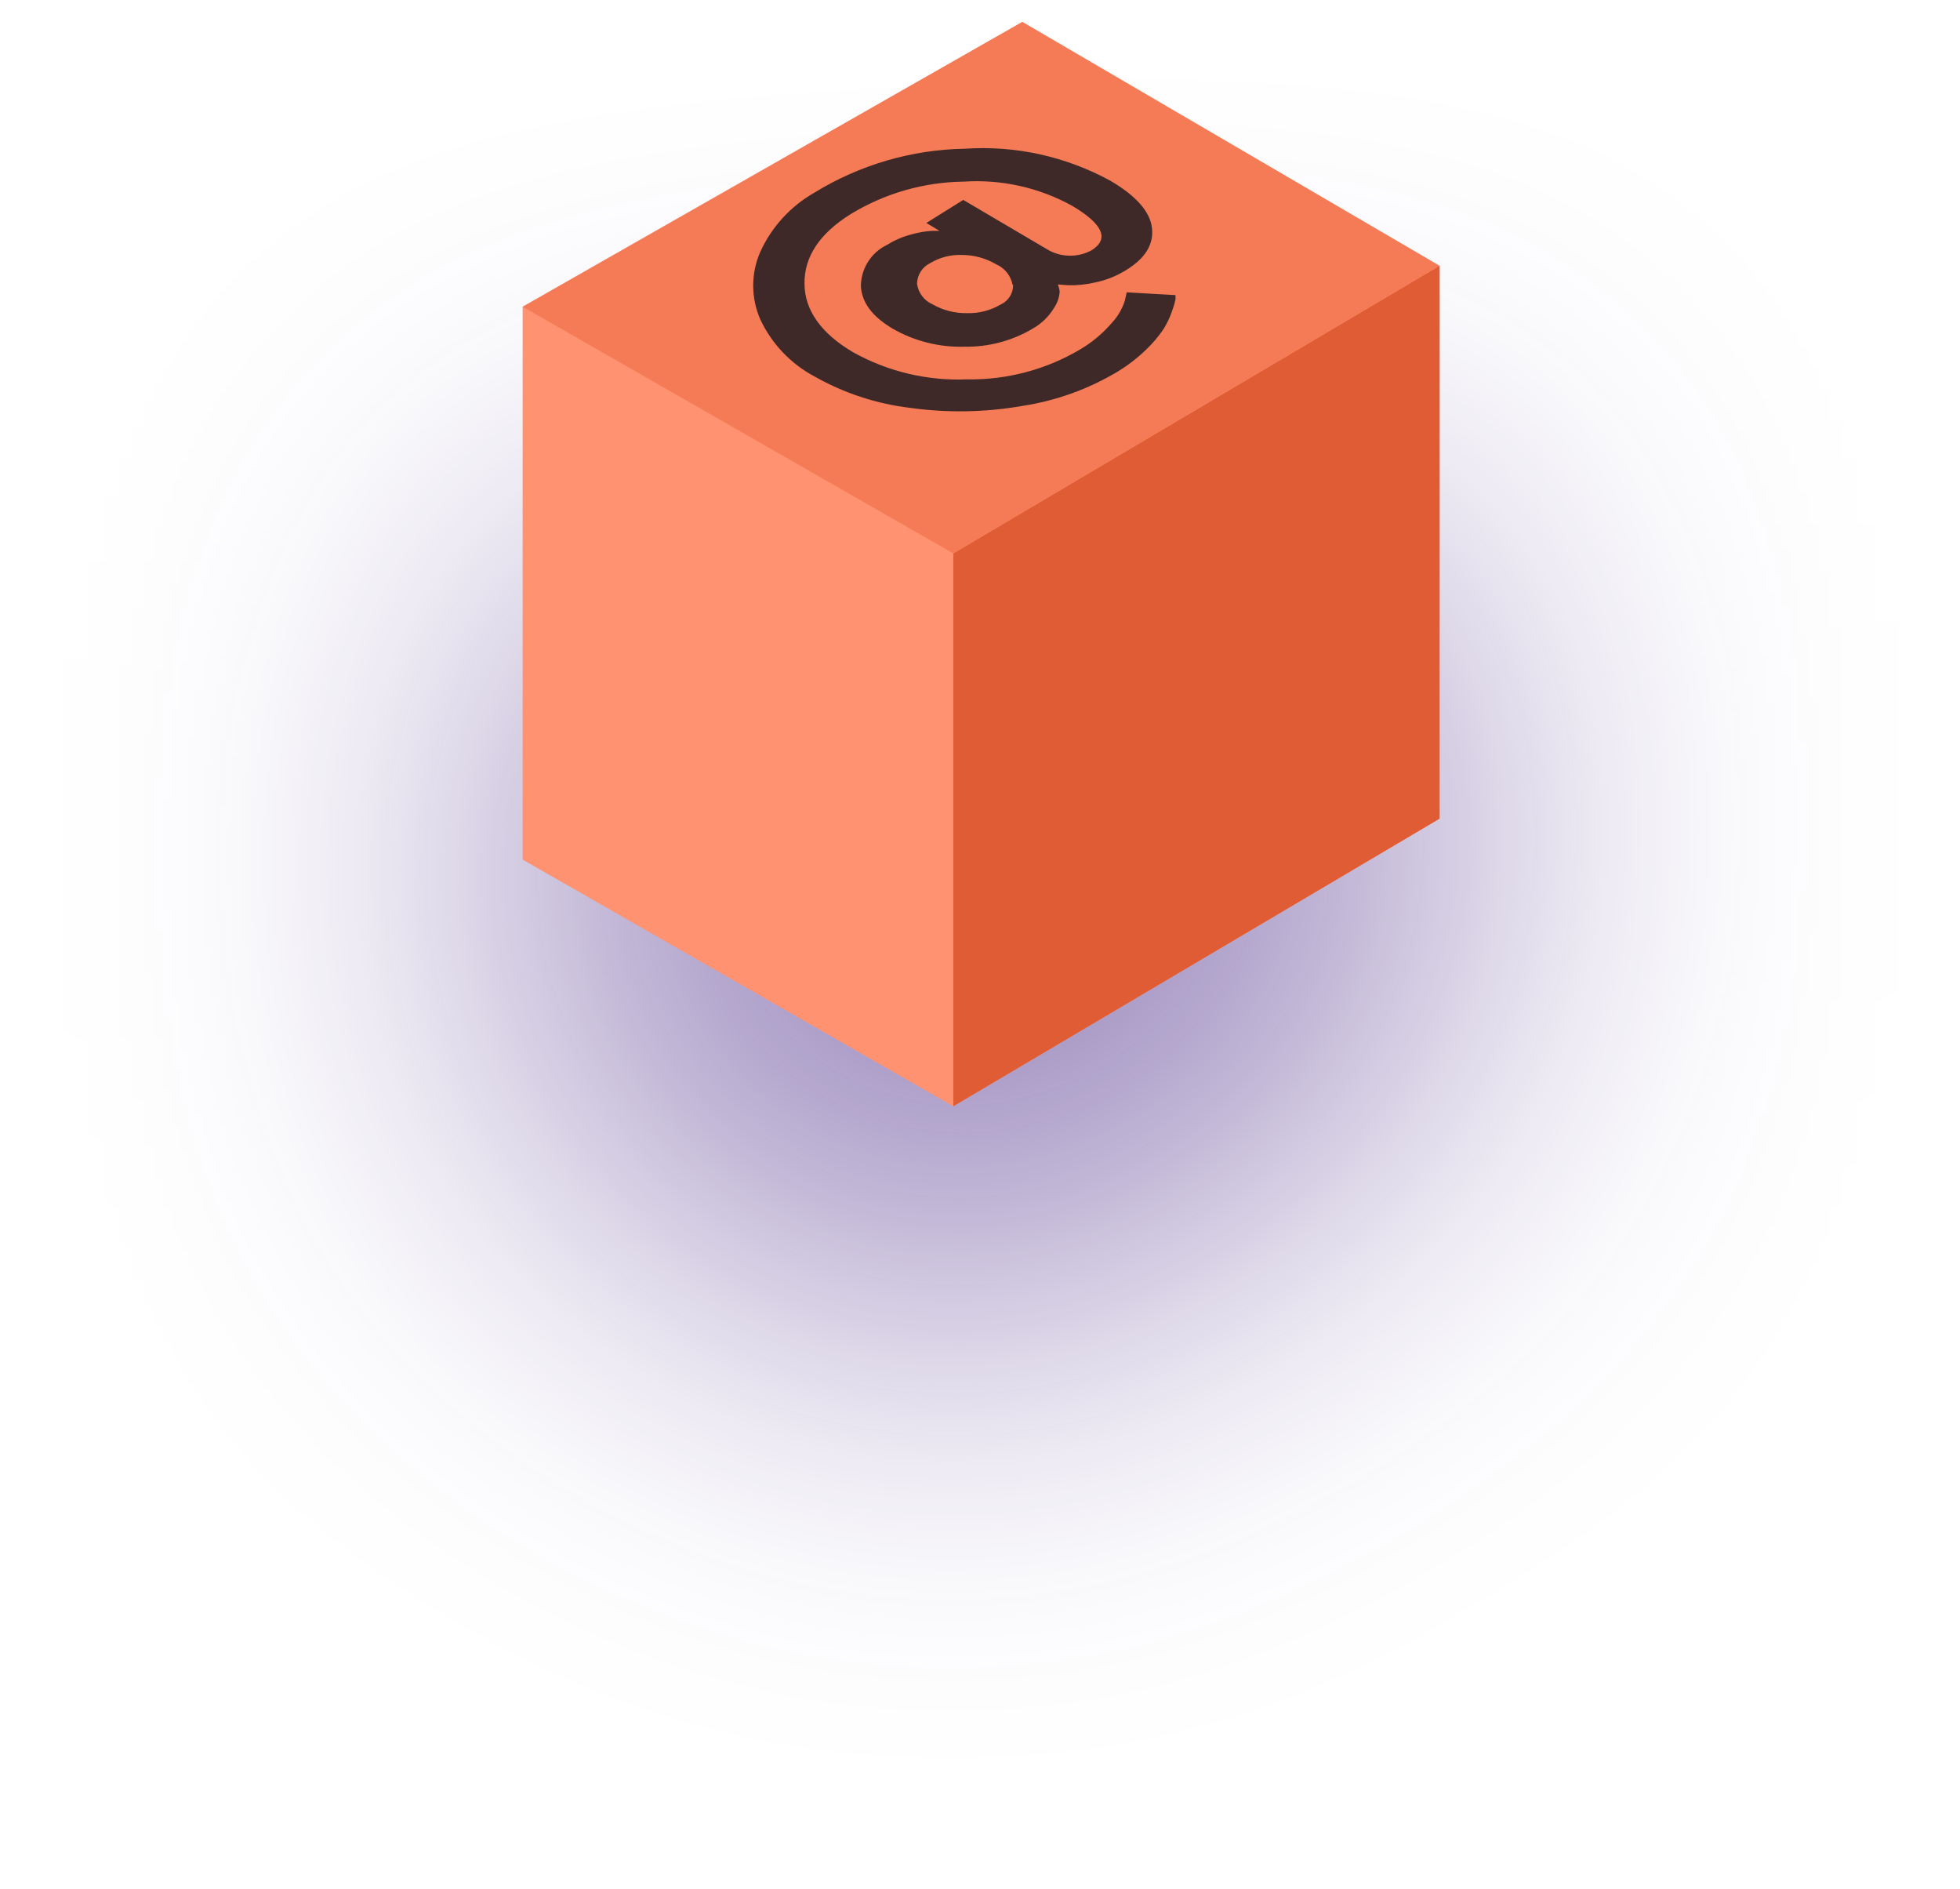
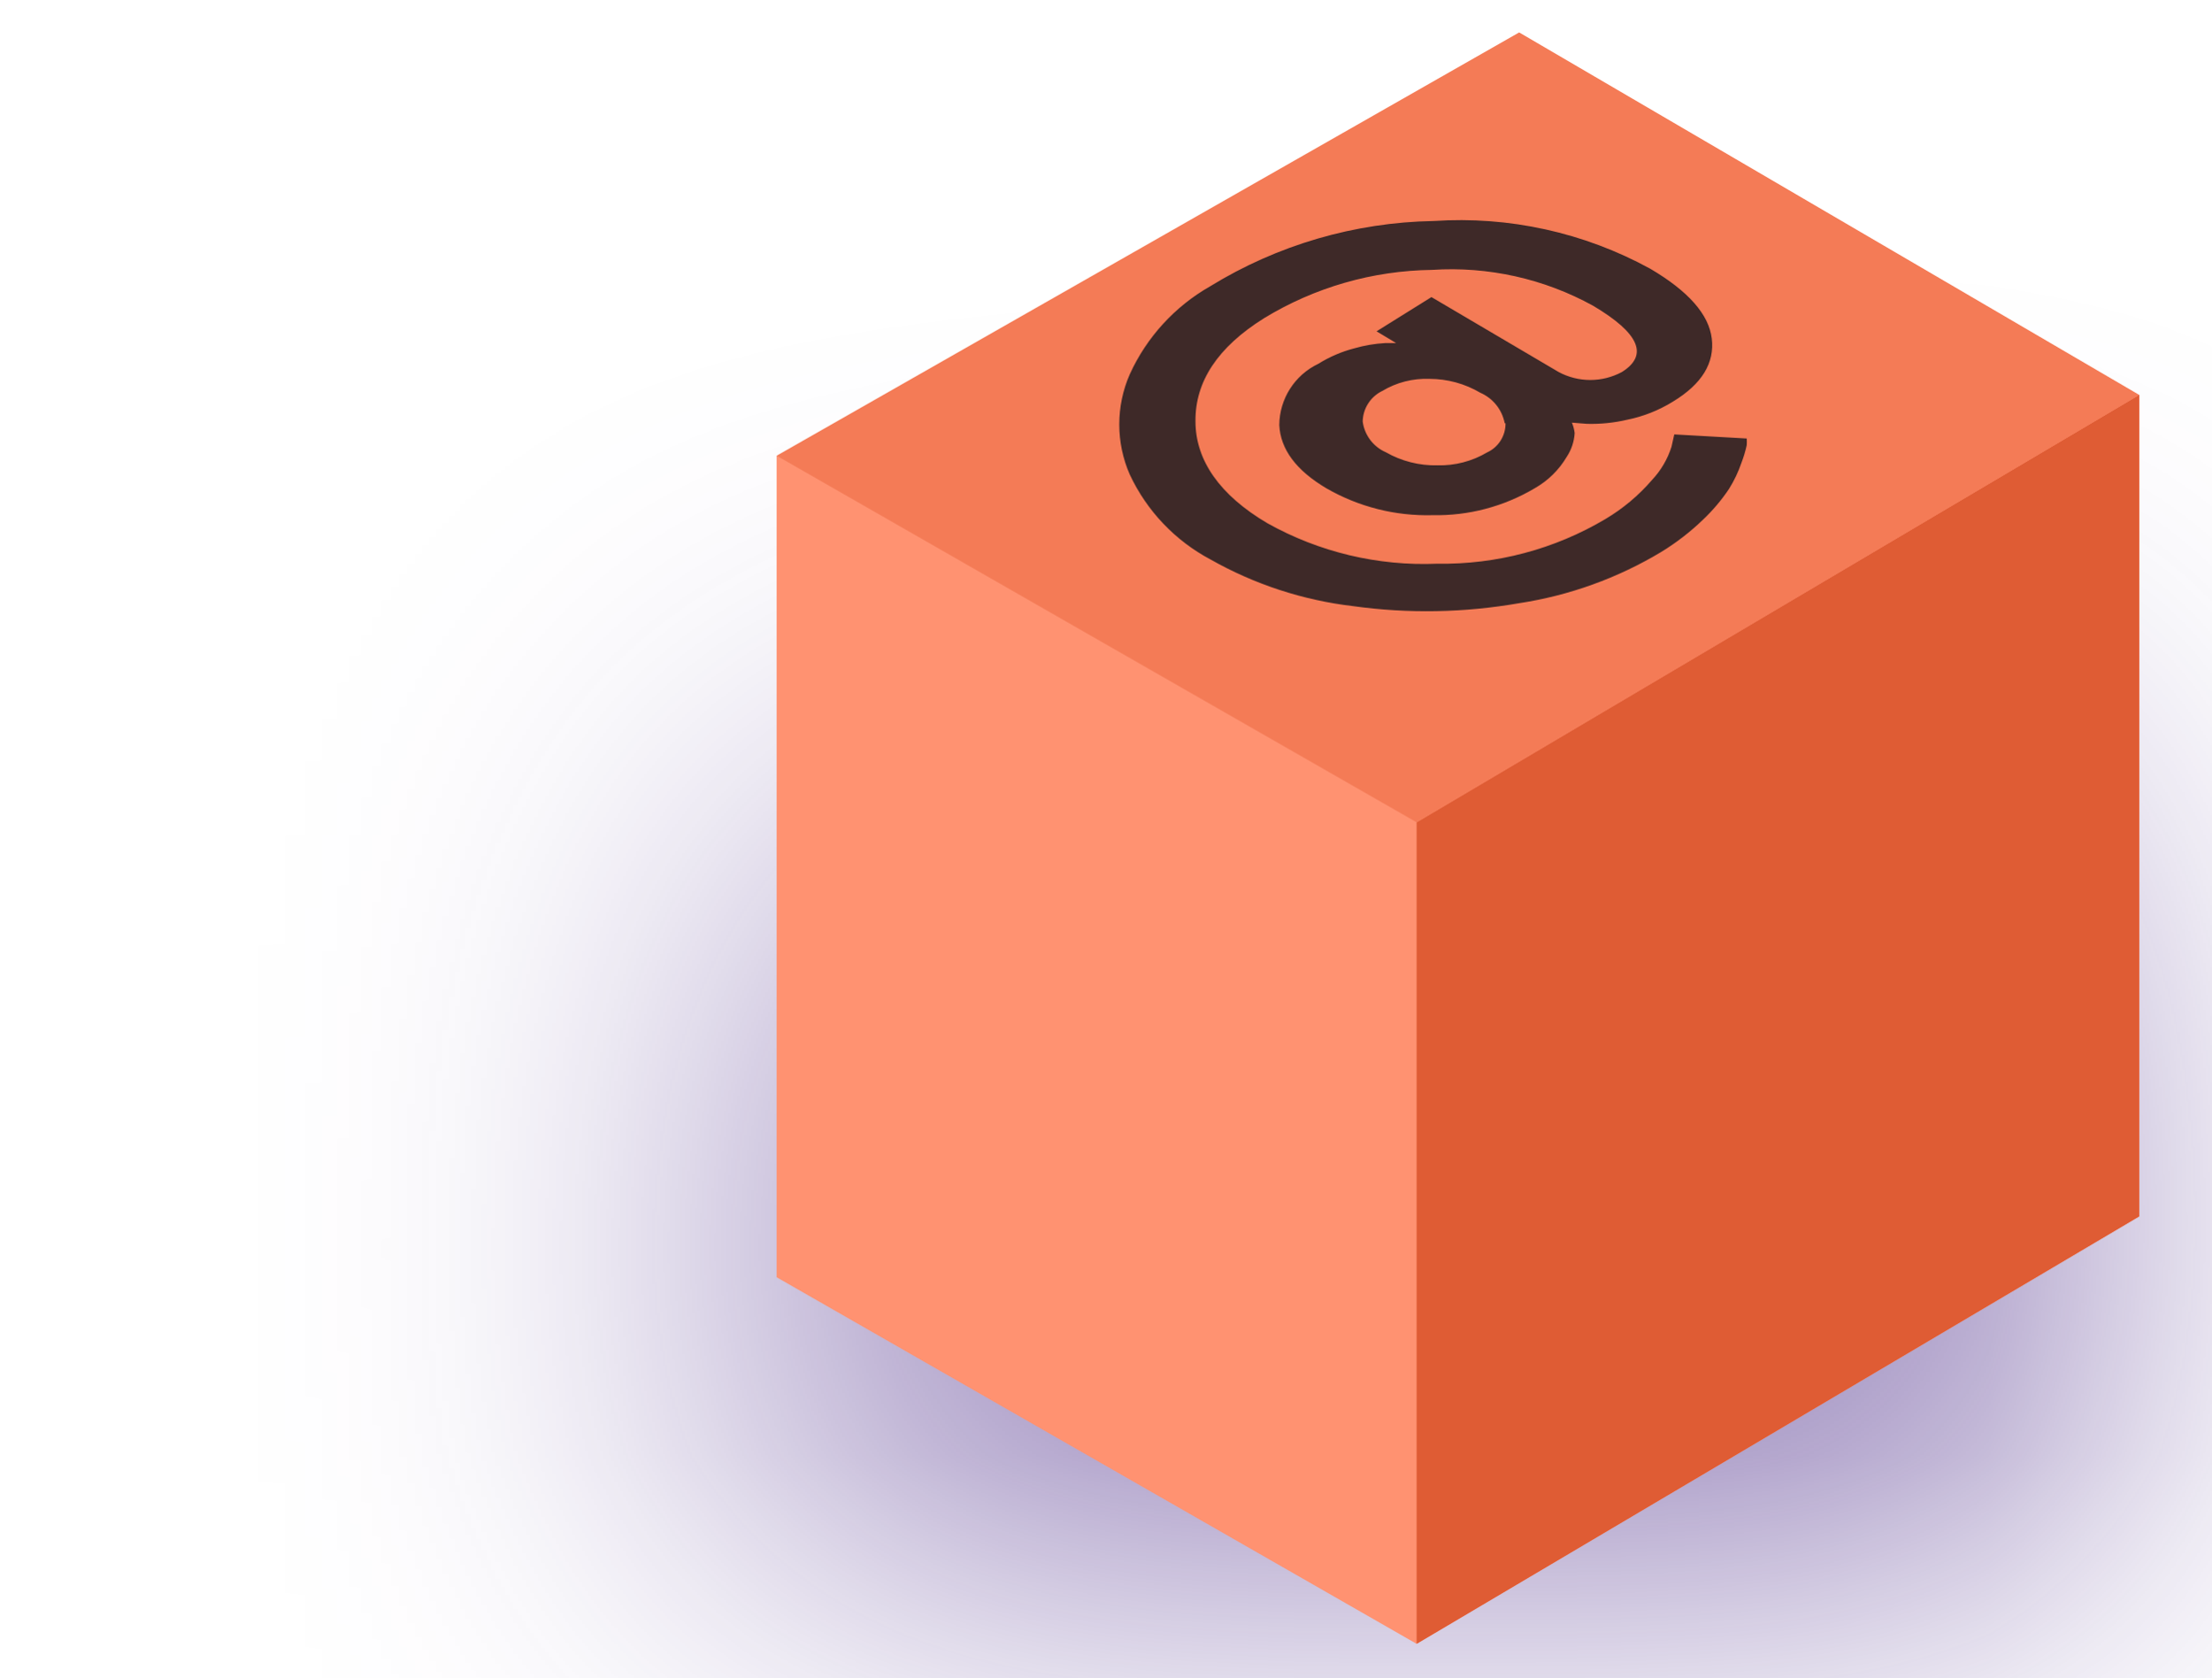
- <svg xmlns="http://www.w3.org/2000/svg" xmlns:xlink="http://www.w3.org/1999/xlink" width="191" height="184">
+ <svg xmlns="http://www.w3.org/2000/svg" xmlns:xlink="http://www.w3.org/1999/xlink" width="145" height="110">
  <defs>
    <filter x="-97.9%" y="-76.3%" width="295.8%" height="313.7%" filterUnits="objectBoundingBox" id="a">
      <feOffset dy="25" in="SourceAlpha" result="shadowOffsetOuter1" />
      <feGaussianBlur stdDeviation="25" in="shadowOffsetOuter1" result="shadowBlurOuter1" />
      <feColorMatrix values="0 0 0 0 0.209 0 0 0 0 0.069 0 0 0 0 0.478 0 0 0 0.497 0" in="shadowBlurOuter1" />
    </filter>
    <path id="b" d="M0 27.756v53.87l41.968 24.035 47.387-28.025v-53.87" />
  </defs>
  <g fill="none" fill-rule="evenodd">
    <g transform="translate(50.93 2.125)">
      <use fill="#000" filter="url(#a)" xlink:href="#b" />
      <use fill="#FF9271" xlink:href="#b" />
    </g>
    <path fill="#DF5C34" fill-rule="nonzero" d="M92.899 53.917v53.87l47.387-28.026v-53.87z" />
    <path fill="#F47B56" fill-rule="nonzero" d="M50.93 29.88L99.624 2.126l40.662 23.767-47.387 28.025z" />
    <path d="M94.013 14.49a25.942 25.942 0 0114.207 3.129c2.486 1.462 3.844 2.988 4.036 4.579.192 1.59-.628 2.975-2.562 4.143a9.115 9.115 0 01-2.985 1.18c-.869.205-1.76.295-2.652.269l-.974-.077c.091.217.151.446.18.68a3.132 3.132 0 01-.513 1.552 5.704 5.704 0 01-2.1 2.065 12.633 12.633 0 01-6.7 1.77 13.247 13.247 0 01-6.957-1.757c-1.999-1.18-3.023-2.566-3.1-4.156a4.49 4.49 0 012.562-4.015 8.488 8.488 0 012.357-1.013 9.175 9.175 0 012.037-.346h.705l-1.282-.77 3.6-2.244 8.34 4.912a4.377 4.377 0 004.15 0c1.769-1.103 1.137-2.552-1.895-4.348a19.261 19.261 0 00-10.556-2.347 21.67 21.67 0 00-11.018 3.168c-3.023 1.89-4.522 4.143-4.496 6.76 0 2.564 1.601 4.848 4.714 6.682a21.015 21.015 0 0011.146 2.655 20.926 20.926 0 0011.017-2.925 12.353 12.353 0 003.062-2.565 5.683 5.683 0 001.28-2.18l.18-.808 4.753.269c.008.145.008.29 0 .436a8.216 8.216 0 01-.346 1.154 8.303 8.303 0 01-.82 1.72 11.912 11.912 0 01-1.69 2 15.952 15.952 0 01-2.755 2.13 25.602 25.602 0 01-9.326 3.36 35.176 35.176 0 01-10.877.192 24.896 24.896 0 01-9.339-3.053 12.127 12.127 0 01-5.304-5.566 8.192 8.192 0 010-6.593 12.692 12.692 0 015.266-5.759 28.966 28.966 0 0114.655-4.284zm4.663 13.262c-.17-.891-.77-1.64-1.601-2.001a6.579 6.579 0 00-3.33-.911 5.619 5.619 0 00-3.101.795 2.283 2.283 0 00-1.281 2.001c.117.89.69 1.654 1.512 2.014a6.54 6.54 0 003.394.86 6.092 6.092 0 003.254-.847 2.065 2.065 0 001.205-1.911" fill="#3E2928" fill-rule="nonzero" />
  </g>
</svg>
